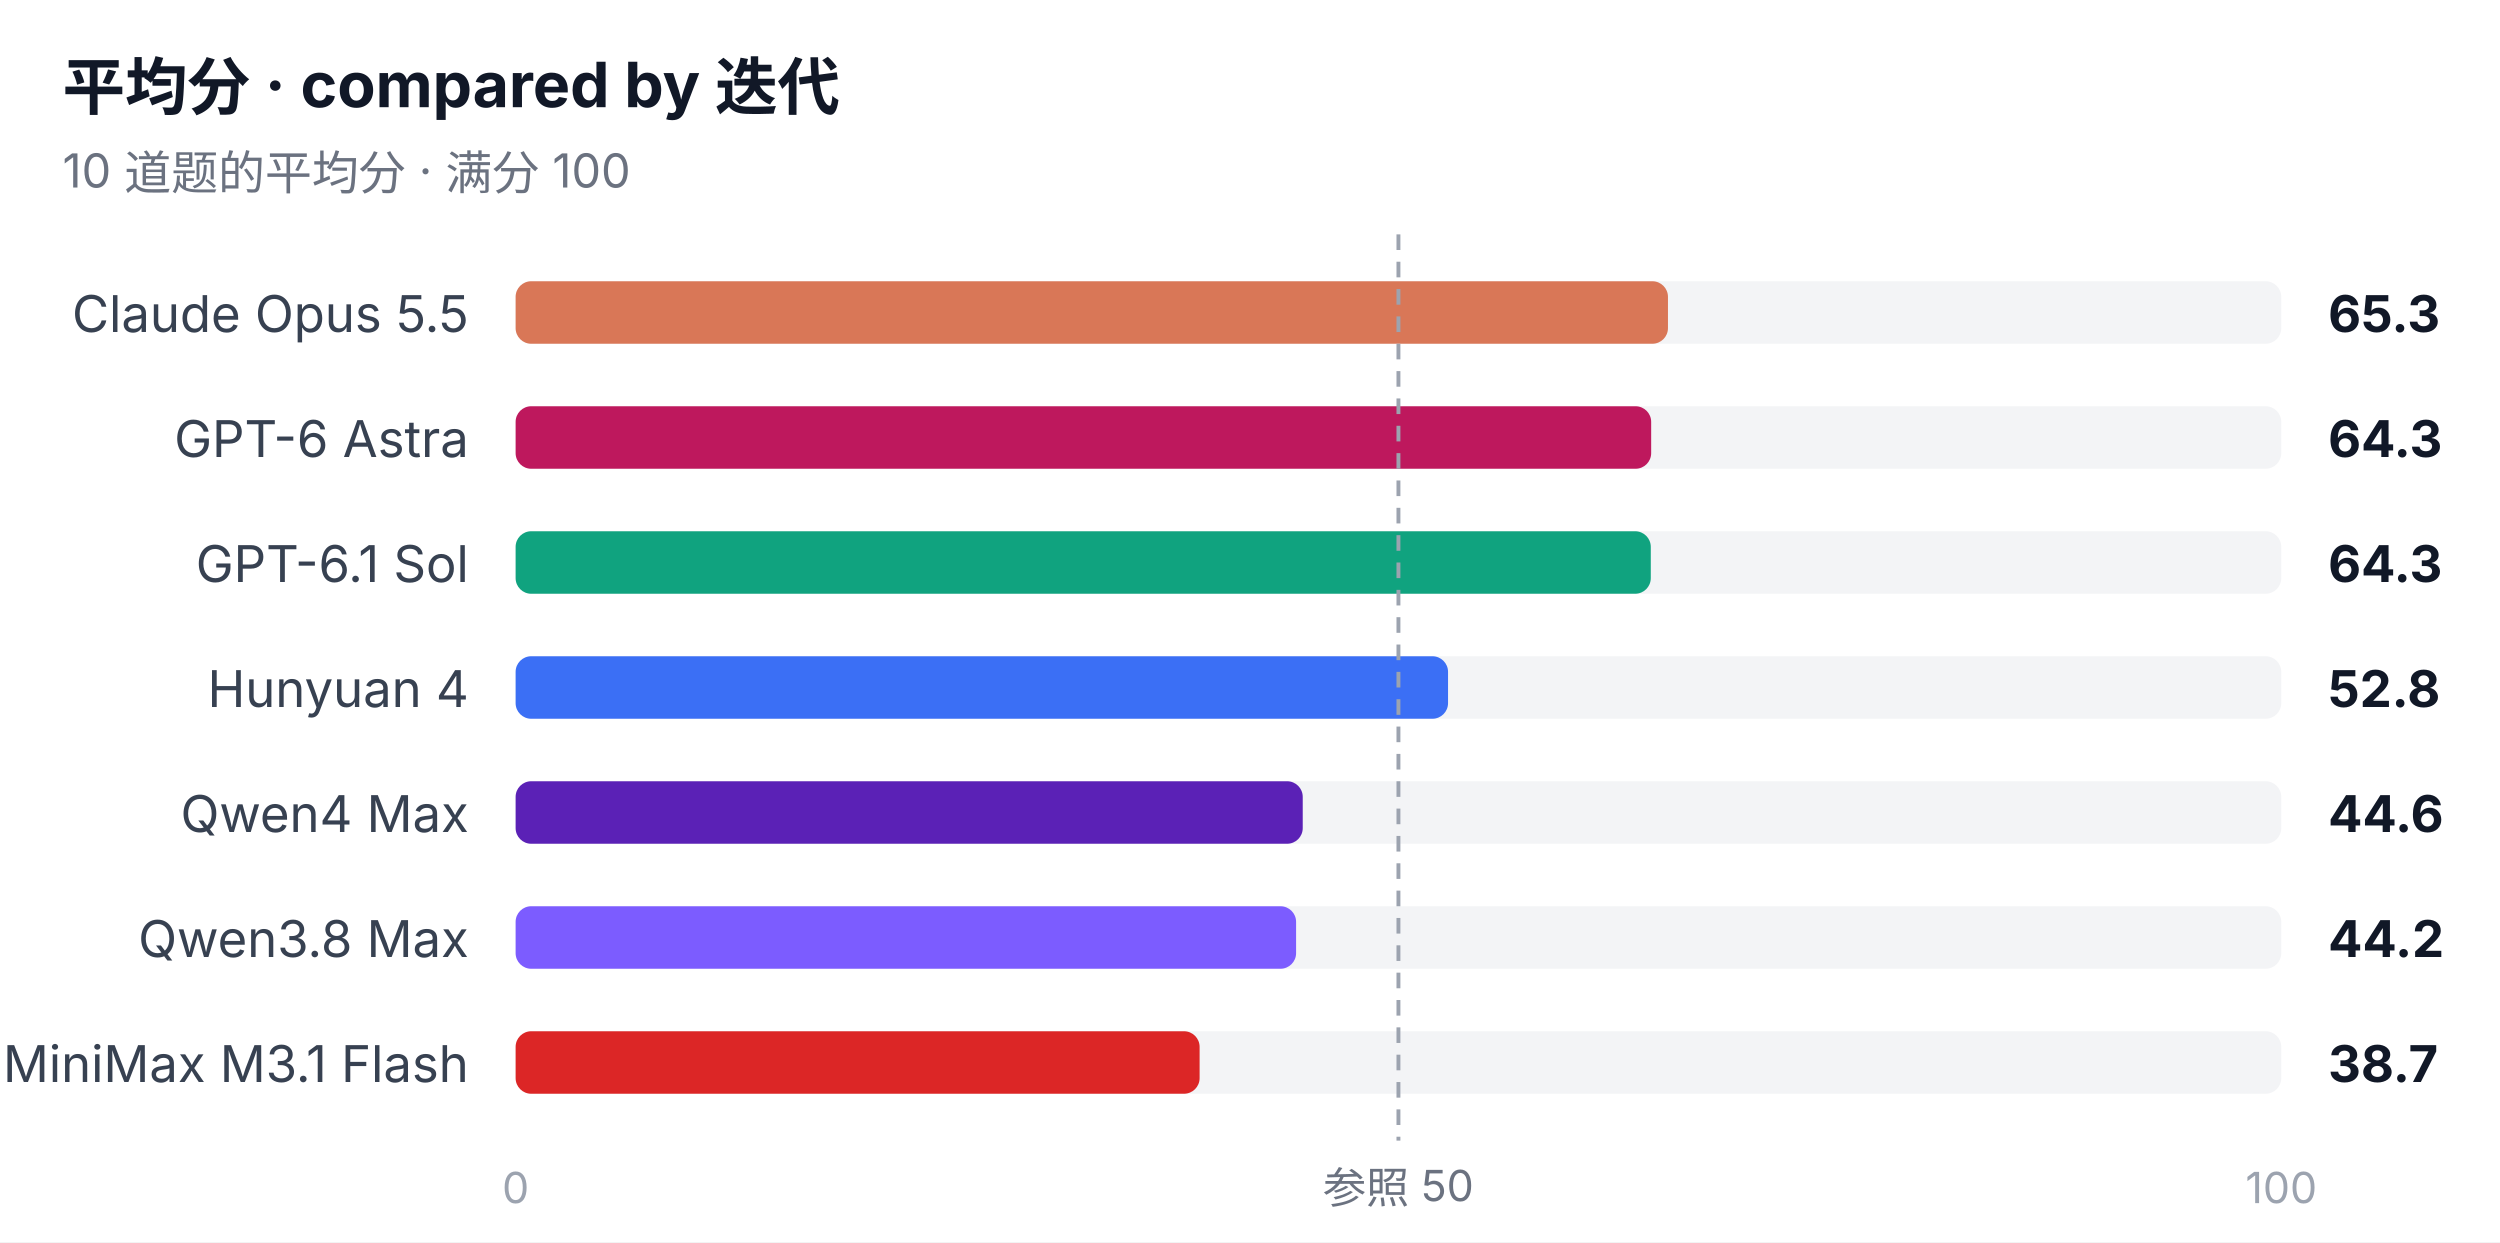
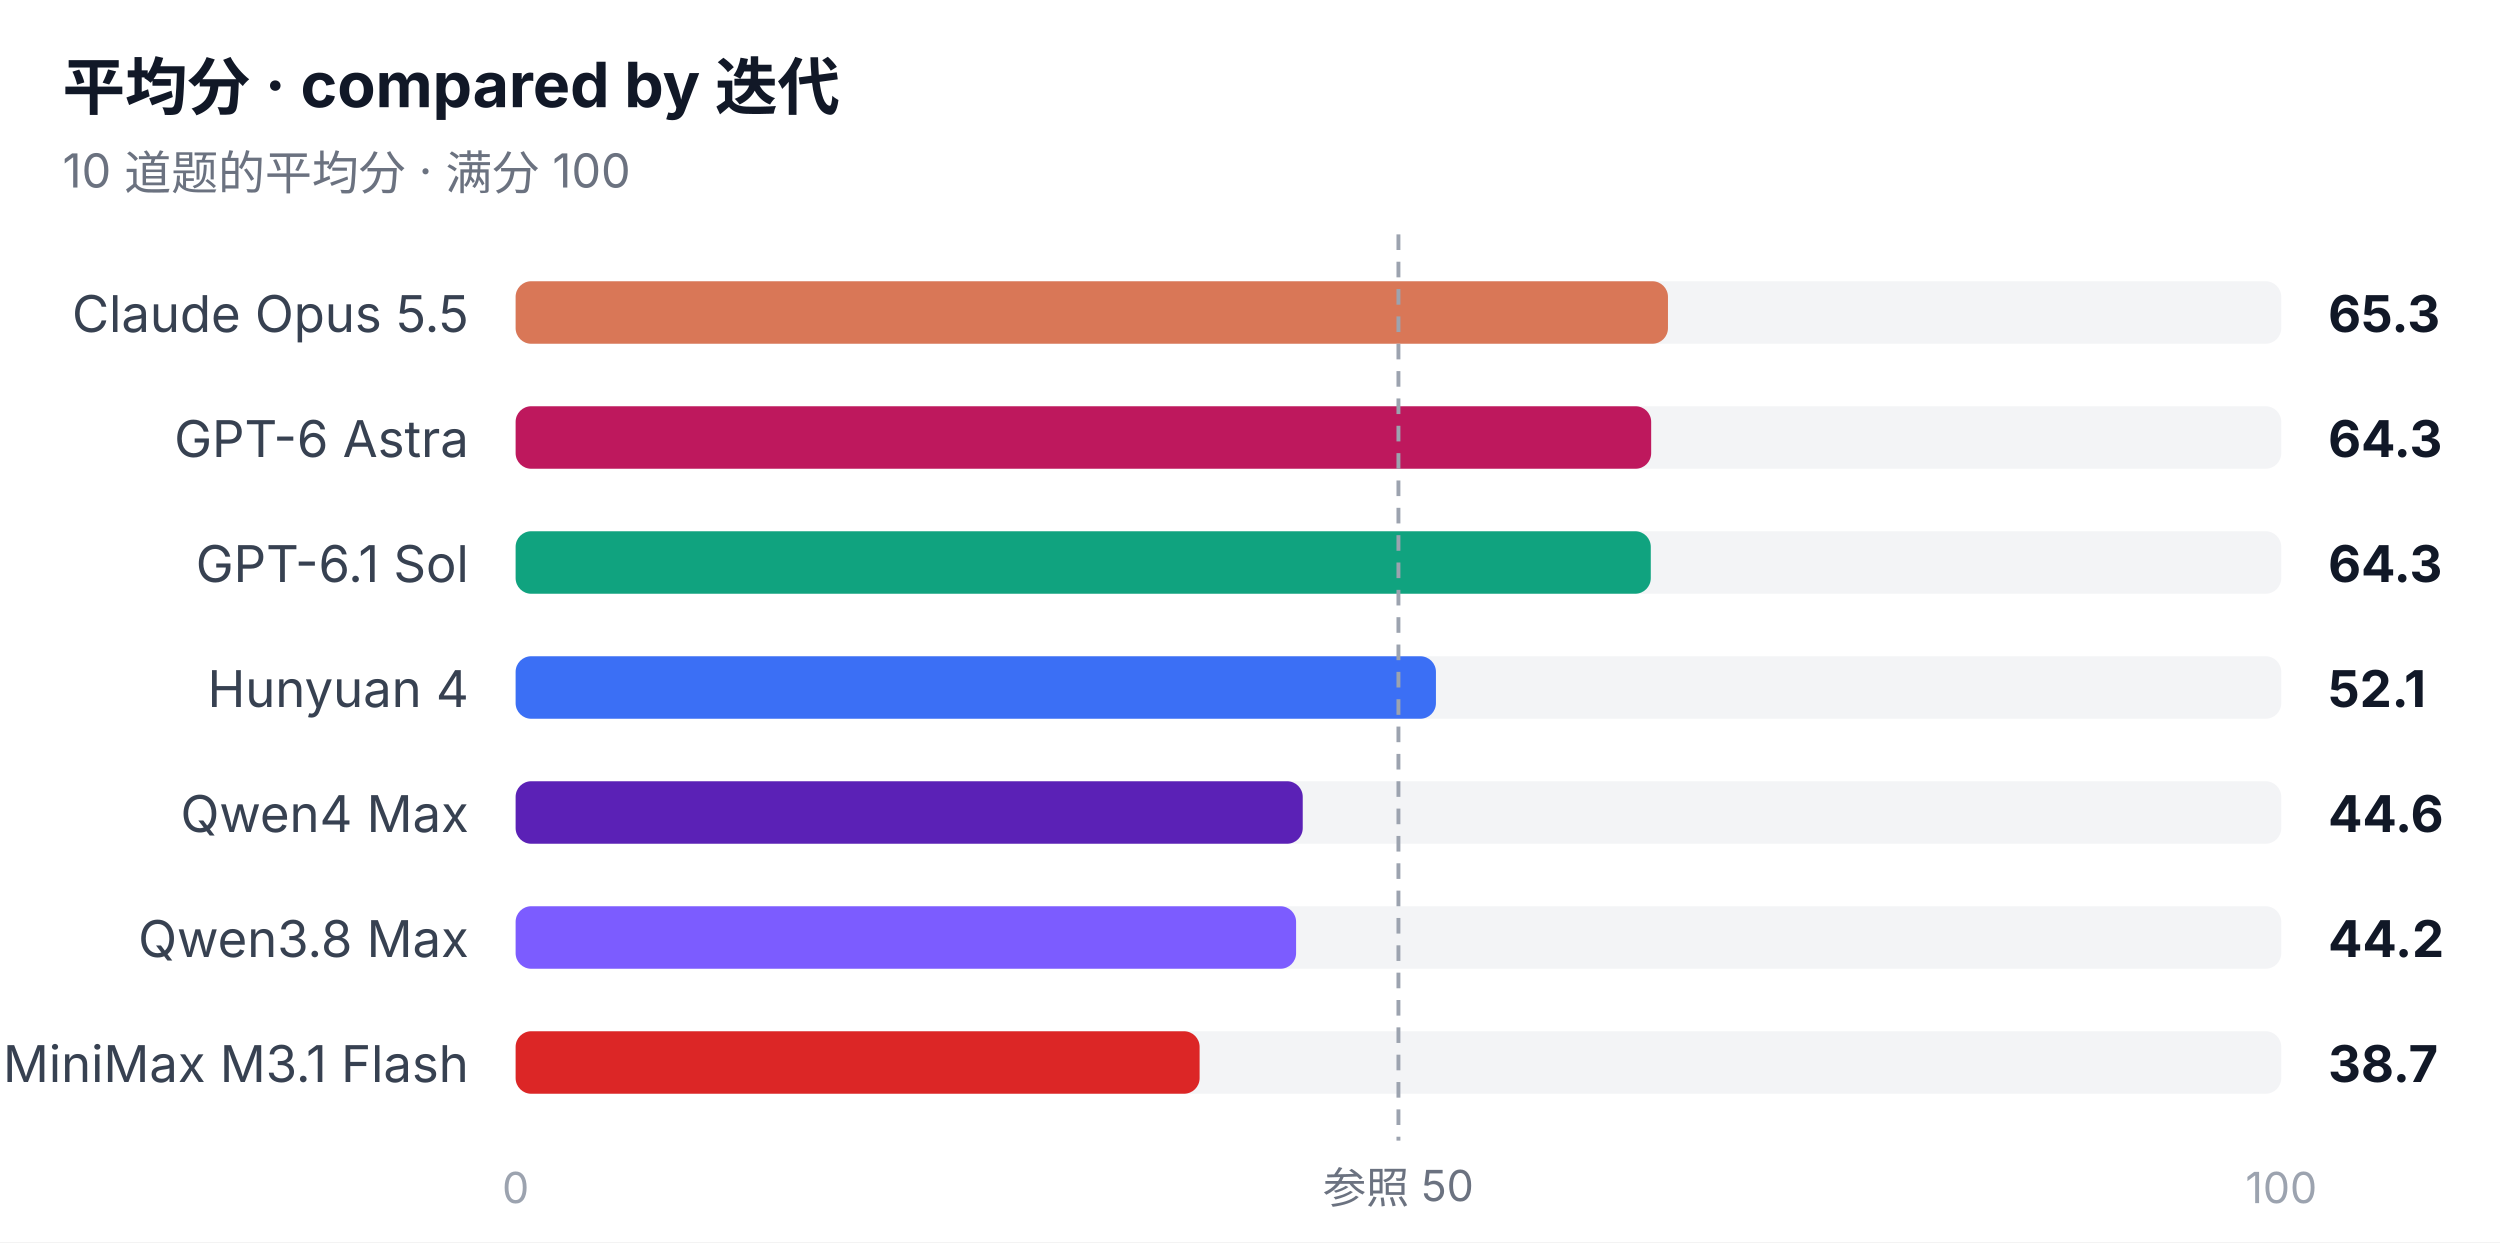
<svg xmlns="http://www.w3.org/2000/svg" width="640" height="318" viewBox="0 0 640 318" font-family="Inter, -apple-system, BlinkMacSystemFont, 'Segoe UI', Roboto, 'Helvetica Neue', Arial, 'PingFang SC', 'Microsoft YaHei', sans-serif">
  <rect width="640" height="318" fill="#ffffff" />
  <text x="16" y="28" font-size="16" font-weight="700" fill="#111827">平均分 · compared by 迭代</text>
  <text x="16" y="48" font-size="12" fill="#6b7280">10 道题的平均分 · 满分 100</text>
  <text x="120" y="85.0" font-size="13" fill="#374151" text-anchor="end">Claude Opus 5.5</text>
  <rect x="132" y="72.0" width="452" height="16" rx="4" fill="#f3f4f6" />
  <rect x="132" y="72.0" width="295.0" height="16" rx="4" fill="#d97757" />
  <text x="596" y="85.0" font-size="13" font-weight="700" fill="#111827">65.3</text>
  <text x="120" y="117.0" font-size="13" fill="#374151" text-anchor="end">GPT-6 Astra</text>
  <rect x="132" y="104.0" width="452" height="16" rx="4" fill="#f3f4f6" />
  <rect x="132" y="104.0" width="290.7" height="16" rx="4" fill="#be185d" />
  <text x="596" y="117.0" font-size="13" font-weight="700" fill="#111827">64.3</text>
  <text x="120" y="149.0" font-size="13" fill="#374151" text-anchor="end">GPT-6.1 Sol</text>
  <rect x="132" y="136.0" width="452" height="16" rx="4" fill="#f3f4f6" />
  <rect x="132" y="136.0" width="290.6" height="16" rx="4" fill="#10a37f" />
  <text x="596" y="149.0" font-size="13" font-weight="700" fill="#111827">64.3</text>
  <text x="120" y="181.0" font-size="13" fill="#374151" text-anchor="end">Hunyuan 4</text>
  <rect x="132" y="168.0" width="452" height="16" rx="4" fill="#f3f4f6" />
-   <rect x="132" y="168.0" width="238.7" height="16" rx="4" fill="#3b6ff5" />
-   <text x="596" y="181.0" font-size="13" font-weight="700" fill="#111827">52.8</text>
+   <rect x="132" y="168.0" width="235.6" height="16" rx="4" fill="#3b6ff5" />
+   <text x="596" y="181.0" font-size="13" font-weight="700" fill="#111827">52.1</text>
  <text x="120" y="213.0" font-size="13" fill="#374151" text-anchor="end">Qwen4 Max</text>
  <rect x="132" y="200.0" width="452" height="16" rx="4" fill="#f3f4f6" />
  <rect x="132" y="200.0" width="201.5" height="16" rx="4" fill="#5b21b6" />
  <text x="596" y="213.0" font-size="13" font-weight="700" fill="#111827">44.6</text>
  <text x="120" y="245.0" font-size="13" fill="#374151" text-anchor="end">Qwen3.8 Max</text>
  <rect x="132" y="232.0" width="452" height="16" rx="4" fill="#f3f4f6" />
  <rect x="132" y="232.0" width="199.8" height="16" rx="4" fill="#7c5cff" />
  <text x="596" y="245.0" font-size="13" font-weight="700" fill="#111827">44.2</text>
  <text x="120" y="277.0" font-size="13" fill="#374151" text-anchor="end">MiniMax M3.1 Flash</text>
  <rect x="132" y="264.0" width="452" height="16" rx="4" fill="#f3f4f6" />
  <rect x="132" y="264.0" width="175.1" height="16" rx="4" fill="#dc2626" />
  <text x="596" y="277.0" font-size="13" font-weight="700" fill="#111827">38.7</text>
  <line x1="358.0" y1="60" x2="358.0" y2="292" stroke="#9ca3af" stroke-dasharray="4 3" />
  <text x="132.0" y="308" font-size="11" fill="#9ca3af" text-anchor="middle">0</text>
  <text x="358.0" y="308" font-size="11" fill="#6b7280" text-anchor="middle">参照 50</text>
  <text x="584.0" y="308" font-size="11" fill="#9ca3af" text-anchor="middle">100</text>
</svg>
